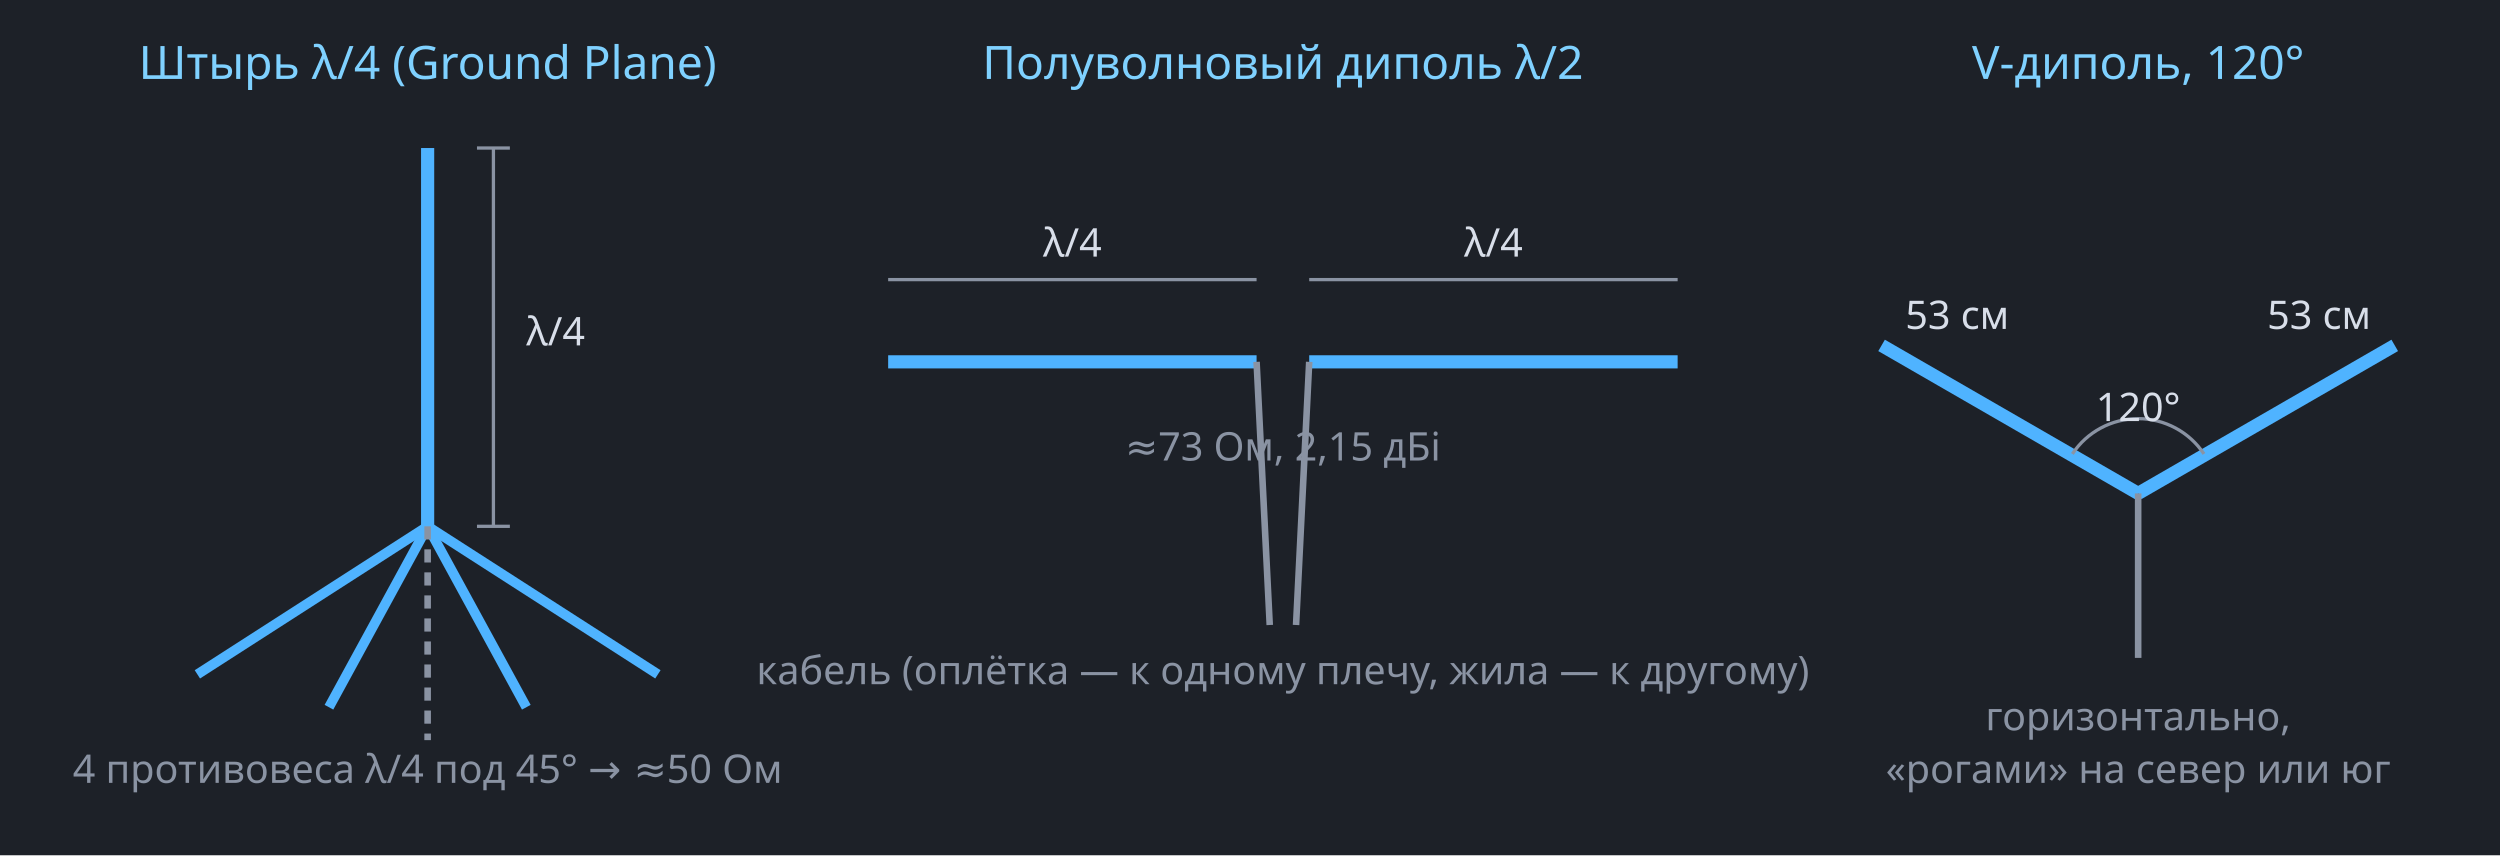
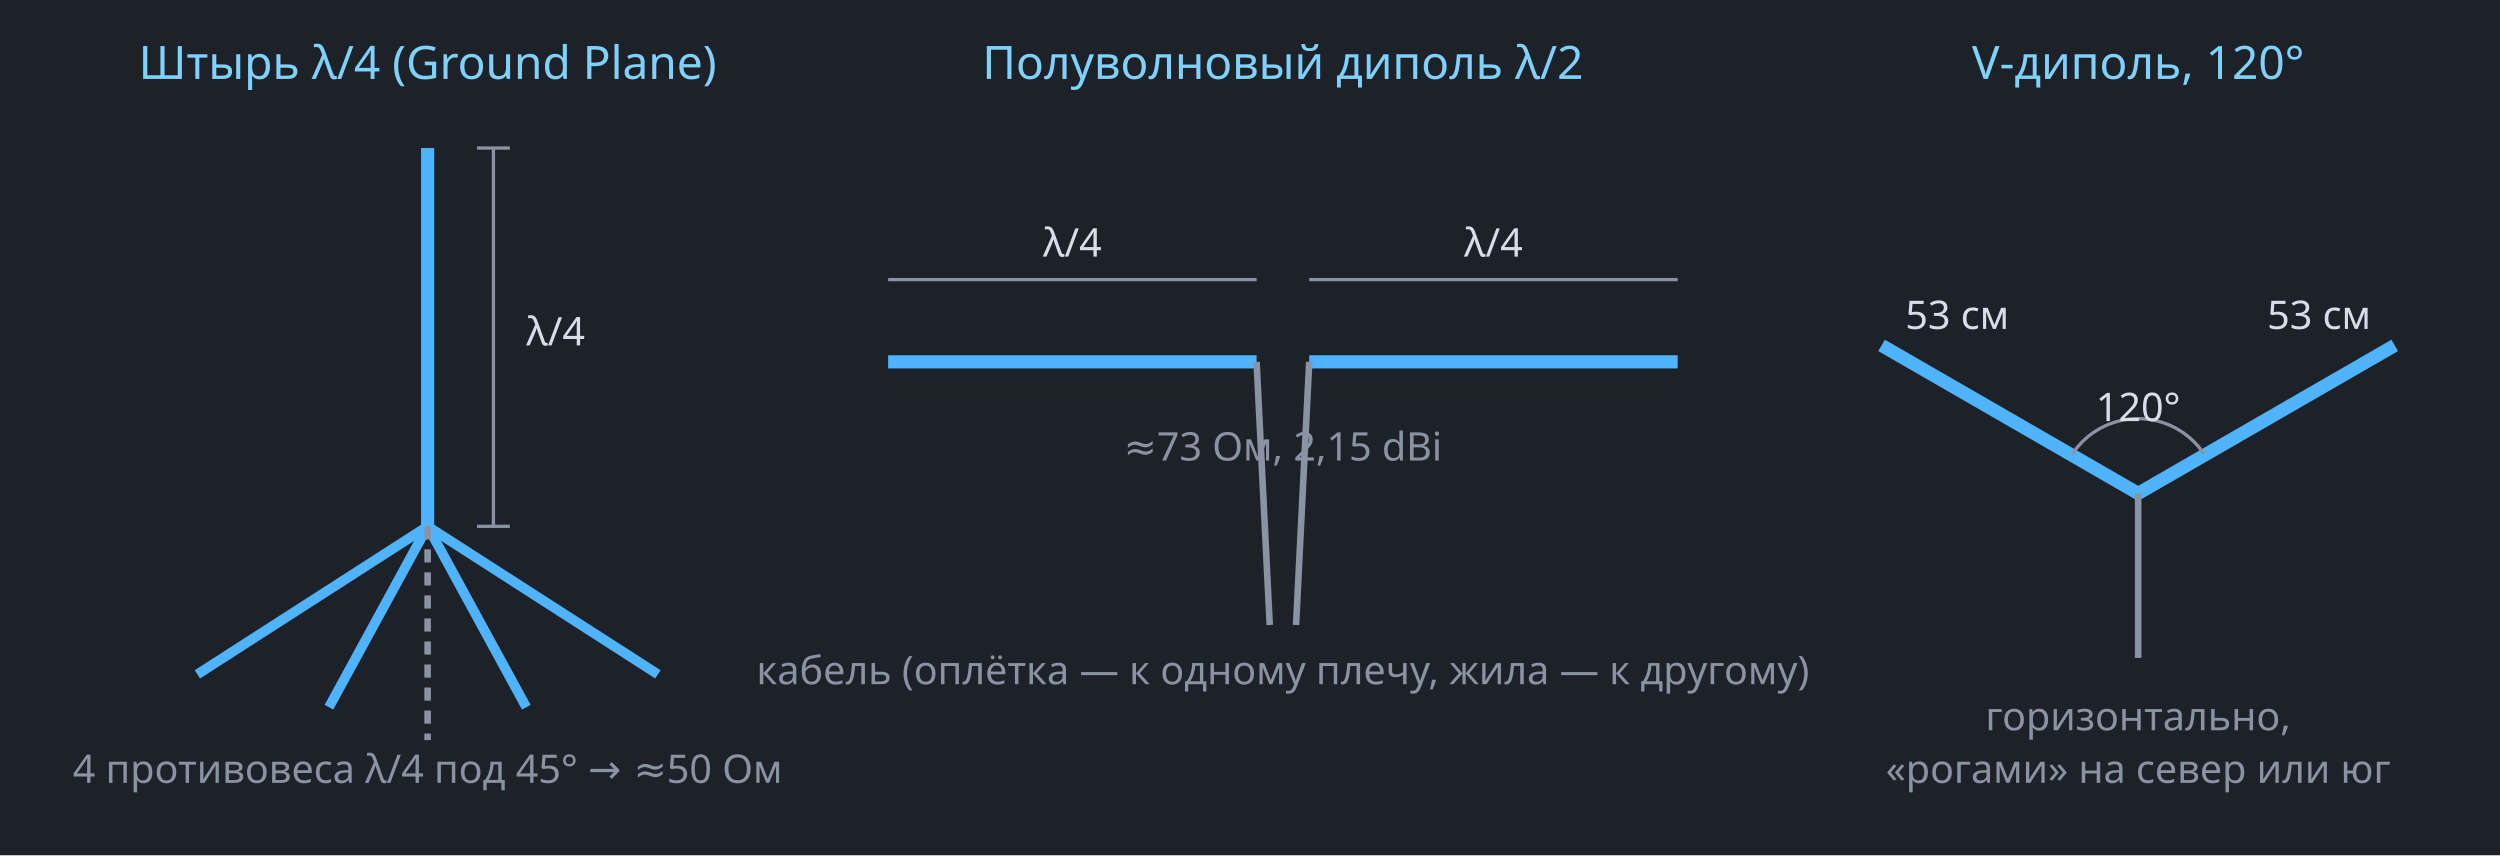
<svg xmlns="http://www.w3.org/2000/svg" width="760" height="260" viewBox="0 0 760 260">
  <rect x="0" y="0" width="760" height="260" fill="#1d2128" />
  <text x="130" y="24" font-family="Segoe UI" font-size="14" fill="#7fd1ff" text-anchor="middle">Штырь λ/4 (Ground Plane)</text>
  <line x1="130" y1="45" x2="130" y2="160" stroke="#4fb3ff" stroke-width="4" />
  <line x1="130" y1="160" x2="60" y2="205" stroke="#4fb3ff" stroke-width="3" />
  <line x1="130" y1="160" x2="200" y2="205" stroke="#4fb3ff" stroke-width="3" />
  <line x1="130" y1="160" x2="100" y2="215" stroke="#4fb3ff" stroke-width="3" />
  <line x1="130" y1="160" x2="160" y2="215" stroke="#4fb3ff" stroke-width="3" />
  <line x1="150" y1="45" x2="150" y2="160" stroke="#8a93a3" stroke-width="1" />
  <line x1="145" y1="45" x2="155" y2="45" stroke="#8a93a3" stroke-width="1" />
  <line x1="145" y1="160" x2="155" y2="160" stroke="#8a93a3" stroke-width="1" />
  <text x="160" y="105" font-family="Segoe UI" font-size="12" fill="#d8dee9">λ/4</text>
  <text x="130" y="238" font-family="Segoe UI" font-size="12" fill="#8a93a3" text-anchor="middle">4 противовеса λ/4 под 45° → ≈50 Ом</text>
  <line x1="130" y1="160" x2="130" y2="225" stroke="#8a93a3" stroke-width="2" stroke-dasharray="4,3" />
  <text x="390" y="24" font-family="Segoe UI" font-size="14" fill="#7fd1ff" text-anchor="middle">Полуволновый диполь λ/2</text>
  <line x1="270" y1="110" x2="382" y2="110" stroke="#4fb3ff" stroke-width="4" />
  <line x1="398" y1="110" x2="510" y2="110" stroke="#4fb3ff" stroke-width="4" />
  <line x1="382" y1="110" x2="386" y2="190" stroke="#8a93a3" stroke-width="2" />
  <line x1="398" y1="110" x2="394" y2="190" stroke="#8a93a3" stroke-width="2" />
  <text x="390" y="208" font-family="Segoe UI" font-size="12" fill="#8a93a3" text-anchor="middle">кабель (оплётка — к одному плечу, жила — к другому)</text>
  <line x1="270" y1="85" x2="382" y2="85" stroke="#8a93a3" stroke-width="1" />
  <line x1="398" y1="85" x2="510" y2="85" stroke="#8a93a3" stroke-width="1" />
  <text x="326" y="78" font-family="Segoe UI" font-size="12" fill="#d8dee9" text-anchor="middle">λ/4</text>
  <text x="454" y="78" font-family="Segoe UI" font-size="12" fill="#d8dee9" text-anchor="middle">λ/4</text>
-   <text x="390" y="140" font-family="Segoe UI" font-size="12" fill="#8a93a3" text-anchor="middle">≈73 Ом, 2,15 дБi</text>
+   <text x="390" y="140" font-family="Segoe UI" font-size="12" fill="#8a93a3" text-anchor="middle">≈73 Ом, 2,15 dBi</text>
  <text x="650" y="24" font-family="Segoe UI" font-size="14" fill="#7fd1ff" text-anchor="middle">V-диполь, 120°</text>
  <line x1="650" y1="150" x2="572" y2="105" stroke="#4fb3ff" stroke-width="4" />
  <line x1="650" y1="150" x2="728" y2="105" stroke="#4fb3ff" stroke-width="4" />
  <path d="M 630 138 A 24 24 0 0 1 670 138" fill="none" stroke="#8a93a3" stroke-width="1" />
  <text x="650" y="128" font-family="Segoe UI" font-size="12" fill="#d8dee9" text-anchor="middle">120°</text>
  <text x="595" y="100" font-family="Segoe UI" font-size="12" fill="#d8dee9" text-anchor="middle">53 см</text>
  <text x="705" y="100" font-family="Segoe UI" font-size="12" fill="#d8dee9" text-anchor="middle">53 см</text>
  <line x1="650" y1="150" x2="650" y2="200" stroke="#8a93a3" stroke-width="2" />
  <text x="650" y="222" font-family="Segoe UI" font-size="12" fill="#8a93a3" text-anchor="middle">горизонтально,</text>
  <text x="650" y="238" font-family="Segoe UI" font-size="12" fill="#8a93a3" text-anchor="middle">«рогами» на север или юг</text>
</svg>
